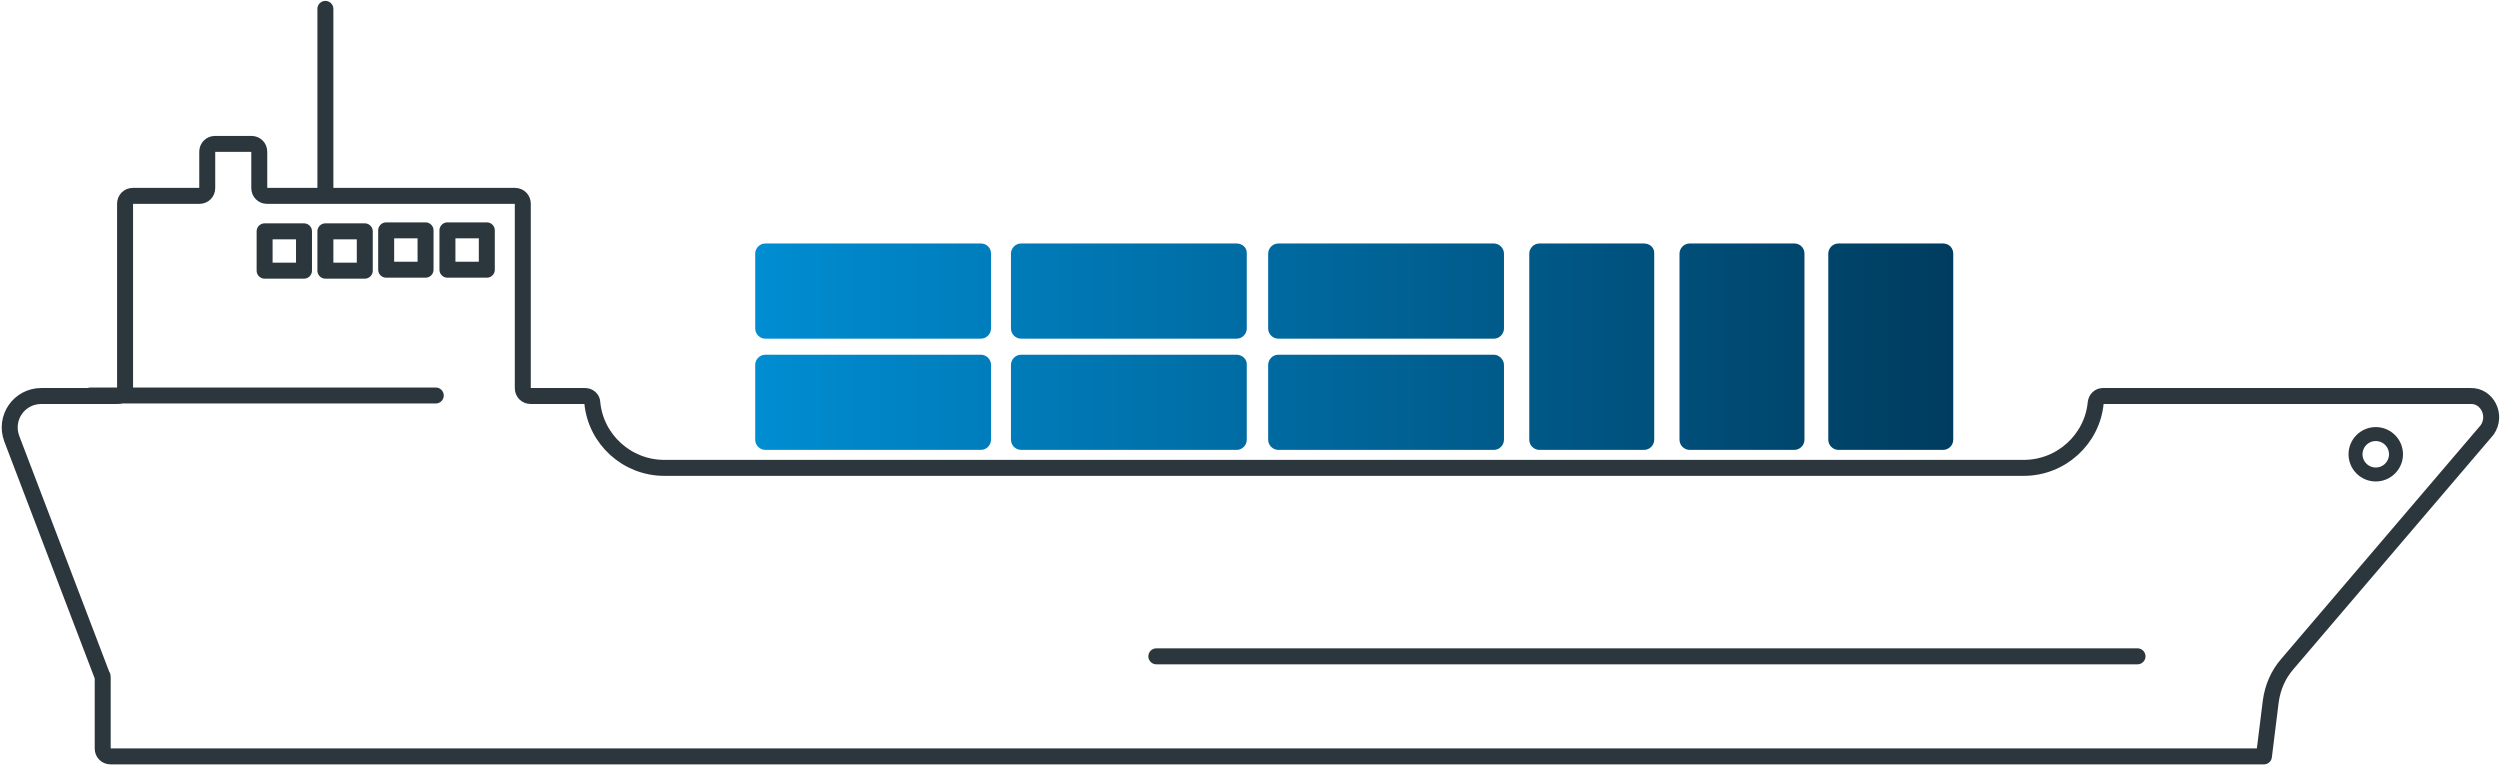
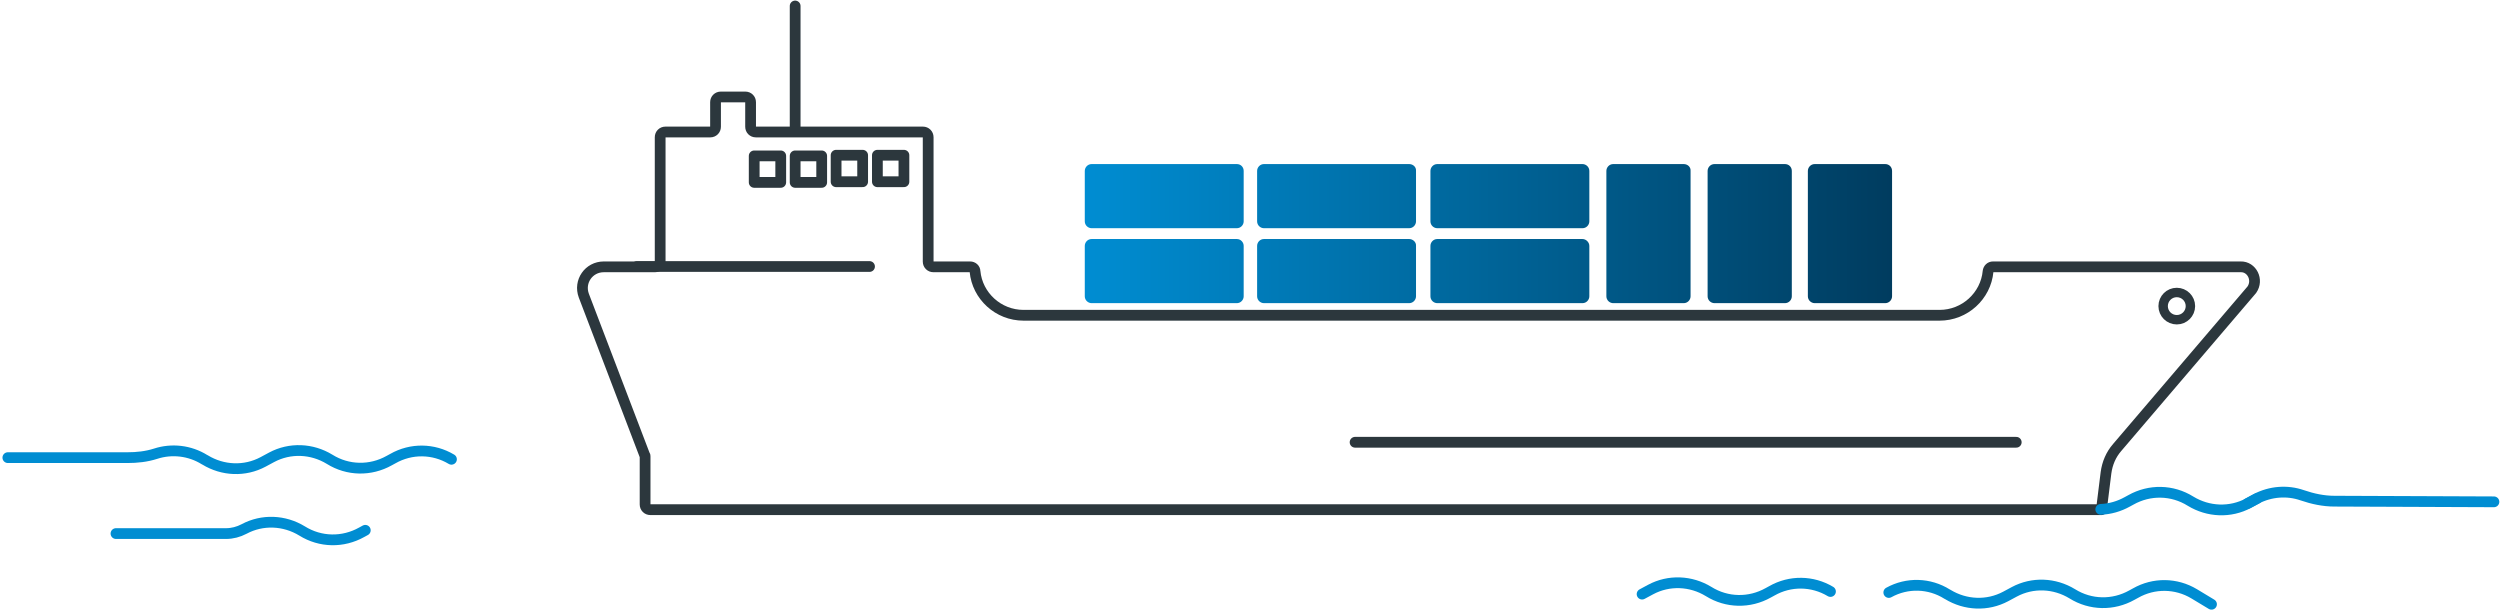
- <svg xmlns="http://www.w3.org/2000/svg" width="626" height="192" viewBox="0 0 626 192" fill="none">
-   <path d="M289.547 164.344H535.235" stroke="#2C373D" stroke-width="4" stroke-miterlimit="10" stroke-linecap="round" stroke-linejoin="round" />
-   <path d="M622.771 107.669L572.733 166.29C570.419 168.965 569.08 172.127 568.593 175.654L566.889 189.397H27.665C26.569 189.397 25.717 188.546 25.717 187.451V169.573C25.717 169.452 25.717 169.208 25.595 169.208L2.95 109.858C1.002 104.628 4.776 99.156 10.377 99.156H29.369C30.465 99.156 31.317 98.304 31.317 97.21V50.994C31.317 49.9 32.17 49.048 33.266 49.048H49.945C51.041 49.048 51.893 48.197 51.893 47.102V37.981C51.893 36.886 52.745 36.035 53.841 36.035H62.972C64.068 36.035 64.92 36.886 64.92 37.981V47.102C64.92 48.197 65.772 49.048 66.868 49.048H128.96C130.055 49.048 130.908 49.9 130.908 50.994V97.21C130.908 98.304 131.76 99.156 132.856 99.156H146.492C147.465 99.156 148.318 99.885 148.318 100.858C149.17 109.98 156.962 117.155 166.336 117.155H506.745C516.12 117.155 523.912 109.98 524.764 100.858C524.886 99.885 525.616 99.156 526.59 99.156H618.632C622.771 99.034 625.328 104.02 622.771 107.669Z" stroke="#2C373D" stroke-width="4" stroke-miterlimit="10" stroke-linejoin="round" />
-   <path d="M599.959 113.75C599.959 116.543 597.692 118.811 594.891 118.811C592.09 118.811 589.823 116.543 589.823 113.75C589.823 110.957 592.09 108.689 594.891 108.689C597.692 108.689 599.959 110.957 599.959 113.75Z" stroke="#2C373D" stroke-width="3.5" />
-   <path d="M309.634 88.818H255.7C254.239 88.818 253.143 90.034 253.143 91.372V110.101C253.143 111.561 254.361 112.655 255.7 112.655H309.634C311.095 112.655 312.191 111.439 312.191 110.101V91.372C312.313 90.034 311.095 88.818 309.634 88.818ZM245.595 60.967H191.66C190.199 60.967 189.104 62.183 189.104 63.521V82.25C189.104 83.71 190.321 84.805 191.66 84.805H245.595C247.056 84.805 248.152 83.588 248.152 82.25V63.521C248.152 62.062 247.056 60.967 245.595 60.967ZM309.634 60.967H255.7C254.239 60.967 253.143 62.183 253.143 63.521V82.25C253.143 83.71 254.361 84.805 255.7 84.805H309.634C311.095 84.805 312.191 83.588 312.191 82.25V63.521C312.313 62.062 311.095 60.967 309.634 60.967ZM245.595 88.818H191.66C190.199 88.818 189.104 90.034 189.104 91.372V110.101C189.104 111.561 190.321 112.655 191.66 112.655H245.595C247.056 112.655 248.152 111.439 248.152 110.101V91.372C248.152 90.034 247.056 88.818 245.595 88.818ZM486.535 60.967H460.359C458.898 60.967 457.802 62.183 457.802 63.521V110.101C457.802 111.561 459.02 112.655 460.359 112.655H486.535C487.996 112.655 489.092 111.439 489.092 110.101V63.521C489.092 62.062 487.996 60.967 486.535 60.967ZM449.28 60.967H423.104C421.643 60.967 420.547 62.183 420.547 63.521V110.101C420.547 111.561 421.765 112.655 423.104 112.655H449.28C450.741 112.655 451.837 111.439 451.837 110.101V63.521C451.837 62.062 450.741 60.967 449.28 60.967ZM411.66 60.967H385.484C384.023 60.967 382.927 62.183 382.927 63.521V110.101C382.927 111.561 384.145 112.655 385.484 112.655H411.66C413.121 112.655 414.216 111.439 414.216 110.101V63.521C414.338 62.062 413.121 60.967 411.66 60.967ZM374.039 60.967H320.105C318.644 60.967 317.548 62.183 317.548 63.521V82.25C317.548 83.71 318.766 84.805 320.105 84.805H374.039C375.5 84.805 376.596 83.588 376.596 82.25V63.521C376.596 62.062 375.379 60.967 374.039 60.967ZM374.039 88.818H320.105C318.644 88.818 317.548 90.034 317.548 91.372V110.101C317.548 111.561 318.766 112.655 320.105 112.655H374.039C375.5 112.655 376.596 111.439 376.596 110.101V91.372C376.596 90.034 375.379 88.818 374.039 88.818Z" fill="url(#paint0_linear)" />
-   <path d="M121.899 57.683H112.037V67.534H121.899V57.683Z" stroke="#2C373D" stroke-width="4" stroke-miterlimit="10" stroke-linejoin="round" />
-   <path d="M106.559 57.683H96.697V67.534H106.559V57.683Z" stroke="#2C373D" stroke-width="4" stroke-miterlimit="10" stroke-linejoin="round" />
-   <path d="M91.34 57.926H81.478V67.778H91.34V57.926Z" stroke="#2C373D" stroke-width="4" stroke-miterlimit="10" stroke-linejoin="round" />
-   <path d="M76.121 57.926H66.26V67.778H76.121V57.926Z" stroke="#2C373D" stroke-width="4" stroke-miterlimit="10" stroke-linejoin="round" />
-   <path d="M22.674 99.034H109.115" stroke="#2C373D" stroke-width="4" stroke-miterlimit="10" stroke-linecap="round" stroke-linejoin="round" />
-   <path d="M81.478 2.225V48.44" stroke="#2C373D" stroke-width="4" stroke-miterlimit="10" stroke-linecap="round" stroke-linejoin="round" />
+ <svg xmlns="http://www.w3.org/2000/svg" width="929" height="227" viewBox="0 0 929 227" fill="none">
+   <path d="M503.547 164.344H749.235" stroke="#2C373D" stroke-width="4" stroke-miterlimit="10" stroke-linecap="round" stroke-linejoin="round" />
+   <path d="M836.771 107.669L786.733 166.29C784.419 168.965 783.08 172.127 782.593 175.654L780.889 189.397H241.665C240.569 189.397 239.717 188.546 239.717 187.451V169.573C239.717 169.452 239.717 169.208 239.595 169.208L216.95 109.858C215.002 104.628 218.776 99.156 224.377 99.156H243.37C244.465 99.156 245.317 98.304 245.317 97.21V50.994C245.317 49.9 246.17 49.048 247.265 49.048H263.945C265.041 49.048 265.893 48.197 265.893 47.102V37.981C265.893 36.886 266.745 36.035 267.841 36.035H276.972C278.068 36.035 278.92 36.886 278.92 37.981V47.102C278.92 48.197 279.772 49.048 280.868 49.048H342.96C344.055 49.048 344.908 49.9 344.908 50.994V97.21C344.908 98.304 345.76 99.156 346.856 99.156H360.492C361.465 99.156 362.318 99.885 362.318 100.858C363.17 109.98 370.962 117.155 380.336 117.155H720.745C730.12 117.155 737.912 109.98 738.764 100.858C738.886 99.885 739.616 99.156 740.59 99.156H832.632C836.771 99.034 839.328 104.02 836.771 107.669Z" stroke="#2C373D" stroke-width="4" stroke-miterlimit="10" stroke-linejoin="round" />
+   <path d="M813.959 113.75C813.959 116.543 811.692 118.811 808.891 118.811C806.09 118.811 803.823 116.543 803.823 113.75C803.823 110.957 806.09 108.689 808.891 108.689C811.692 108.689 813.959 110.957 813.959 113.75Z" stroke="#2C373D" stroke-width="3.5" />
+   <path d="M523.634 88.818H469.7C468.239 88.818 467.143 90.034 467.143 91.372V110.101C467.143 111.561 468.361 112.655 469.7 112.655H523.634C525.095 112.655 526.191 111.439 526.191 110.101V91.372C526.313 90.034 525.095 88.818 523.634 88.818ZM459.595 60.967H405.66C404.199 60.967 403.104 62.183 403.104 63.521V82.25C403.104 83.71 404.321 84.805 405.66 84.805H459.595C461.056 84.805 462.152 83.588 462.152 82.25V63.521C462.152 62.062 461.056 60.967 459.595 60.967ZM523.634 60.967H469.7C468.239 60.967 467.143 62.183 467.143 63.521V82.25C467.143 83.71 468.361 84.805 469.7 84.805H523.634C525.095 84.805 526.191 83.588 526.191 82.25V63.521C526.313 62.062 525.095 60.967 523.634 60.967ZM459.595 88.818H405.66C404.199 88.818 403.104 90.034 403.104 91.372V110.101C403.104 111.561 404.321 112.655 405.66 112.655H459.595C461.056 112.655 462.152 111.439 462.152 110.101V91.372C462.152 90.034 461.056 88.818 459.595 88.818ZM700.535 60.967H674.359C672.898 60.967 671.802 62.183 671.802 63.521V110.101C671.802 111.561 673.02 112.655 674.359 112.655H700.535C701.996 112.655 703.092 111.439 703.092 110.101V63.521C703.092 62.062 701.996 60.967 700.535 60.967ZM663.28 60.967H637.104C635.643 60.967 634.547 62.183 634.547 63.521V110.101C634.547 111.561 635.765 112.655 637.104 112.655H663.28C664.741 112.655 665.837 111.439 665.837 110.101V63.521C665.837 62.062 664.741 60.967 663.28 60.967ZM625.66 60.967H599.484C598.023 60.967 596.927 62.183 596.927 63.521V110.101C596.927 111.561 598.145 112.655 599.484 112.655H625.66C627.121 112.655 628.216 111.439 628.216 110.101V63.521C628.338 62.062 627.121 60.967 625.66 60.967ZM588.039 60.967H534.105C532.644 60.967 531.548 62.183 531.548 63.521V82.25C531.548 83.71 532.766 84.805 534.105 84.805H588.039C589.5 84.805 590.596 83.588 590.596 82.25V63.521C590.596 62.062 589.379 60.967 588.039 60.967ZM588.039 88.818H534.105C532.644 88.818 531.548 90.034 531.548 91.372V110.101C531.548 111.561 532.766 112.655 534.105 112.655H588.039C589.5 112.655 590.596 111.439 590.596 110.101V91.372C590.596 90.034 589.379 88.818 588.039 88.818Z" fill="url(#paint0_linear)" />
+   <path d="M335.899 57.683H326.037V67.534H335.899V57.683Z" stroke="#2C373D" stroke-width="4" stroke-miterlimit="10" stroke-linejoin="round" />
+   <path d="M320.559 57.683H310.697V67.534H320.559V57.683Z" stroke="#2C373D" stroke-width="4" stroke-miterlimit="10" stroke-linejoin="round" />
+   <path d="M305.34 57.926H295.479V67.778H305.34V57.926Z" stroke="#2C373D" stroke-width="4" stroke-miterlimit="10" stroke-linejoin="round" />
+   <path d="M290.121 57.926H280.26V67.778H290.121V57.926Z" stroke="#2C373D" stroke-width="4" stroke-miterlimit="10" stroke-linejoin="round" />
+   <path d="M236.674 99.034H323.115" stroke="#2C373D" stroke-width="4" stroke-miterlimit="10" stroke-linecap="round" stroke-linejoin="round" />
+   <path d="M295.479 2.225V48.44" stroke="#2C373D" stroke-width="4" stroke-miterlimit="10" stroke-linecap="round" stroke-linejoin="round" />
+   <path d="M780.646 189.275C784.054 189.154 787.463 188.181 790.507 186.478L791.846 185.749C798.786 181.857 807.187 181.978 814.005 186.235C820.579 190.248 828.736 190.613 835.554 186.965L838.719 185.262" stroke="#008DD2" stroke-width="4" stroke-miterlimit="10" stroke-linecap="round" stroke-linejoin="round" />
+   <path d="M821.797 224.545L815.345 220.653C808.648 216.64 800.37 216.518 793.552 220.41L792.212 221.14C785.273 225.032 776.872 224.91 770.054 220.653C763.48 216.64 755.323 216.275 748.505 219.924L745.339 221.626C738.521 225.275 730.364 224.91 723.79 220.897L723.546 220.775C716.972 216.64 708.693 216.397 701.875 220.167" stroke="#008DD2" stroke-width="4" stroke-miterlimit="10" stroke-linecap="round" stroke-linejoin="round" />
+   <path d="M680.204 219.802C673.507 215.789 665.229 215.667 658.411 219.559L657.071 220.289C650.132 224.18 641.731 224.059 634.913 219.802C628.339 215.789 620.182 215.424 613.364 219.072L610.198 220.775" stroke="#008DD2" stroke-width="4" stroke-miterlimit="10" stroke-linecap="round" stroke-linejoin="round" />
+   <path d="M167.764 170.668C161.068 166.654 152.789 166.533 145.971 170.425L144.632 171.154C137.693 175.046 129.292 174.924 122.474 170.668C115.9 166.654 107.742 166.289 100.924 169.938L97.759 171.641C90.941 175.289 82.784 174.924 76.21 170.911L75.966 170.789C70.487 167.384 63.791 166.654 57.825 168.6C54.417 169.695 50.886 170.06 47.355 170.06H2.917" stroke="#008DD2" stroke-width="4" stroke-miterlimit="10" stroke-linecap="round" stroke-linejoin="round" />
+   <path d="M135.744 197.059L134.405 197.789C127.465 201.681 119.065 201.559 112.247 197.303C105.672 193.289 97.515 192.924 90.697 196.573C88.628 197.667 86.314 198.276 84.001 198.276H43.094" stroke="#008DD2" stroke-width="4" stroke-miterlimit="10" stroke-linecap="round" stroke-linejoin="round" />
+   <path d="M926.744 186.478L867.453 186.235C863.435 186.235 859.417 185.384 855.521 184.046C849.921 182.1 843.712 182.586 838.355 185.384L835.189 187.086" stroke="#008DD2" stroke-width="4" stroke-miterlimit="10" stroke-linecap="round" stroke-linejoin="round" />
  <defs>
-     <linearGradient id="paint0_linear" x1="189.097" y1="86.858" x2="489.141" y2="86.858" gradientUnits="userSpaceOnUse">
+     <linearGradient id="paint0_linear" x1="403.097" y1="86.858" x2="703.141" y2="86.858" gradientUnits="userSpaceOnUse">
      <stop stop-color="#008DD2" />
      <stop offset="1" stop-color="#003C5F" />
    </linearGradient>
  </defs>
</svg>
